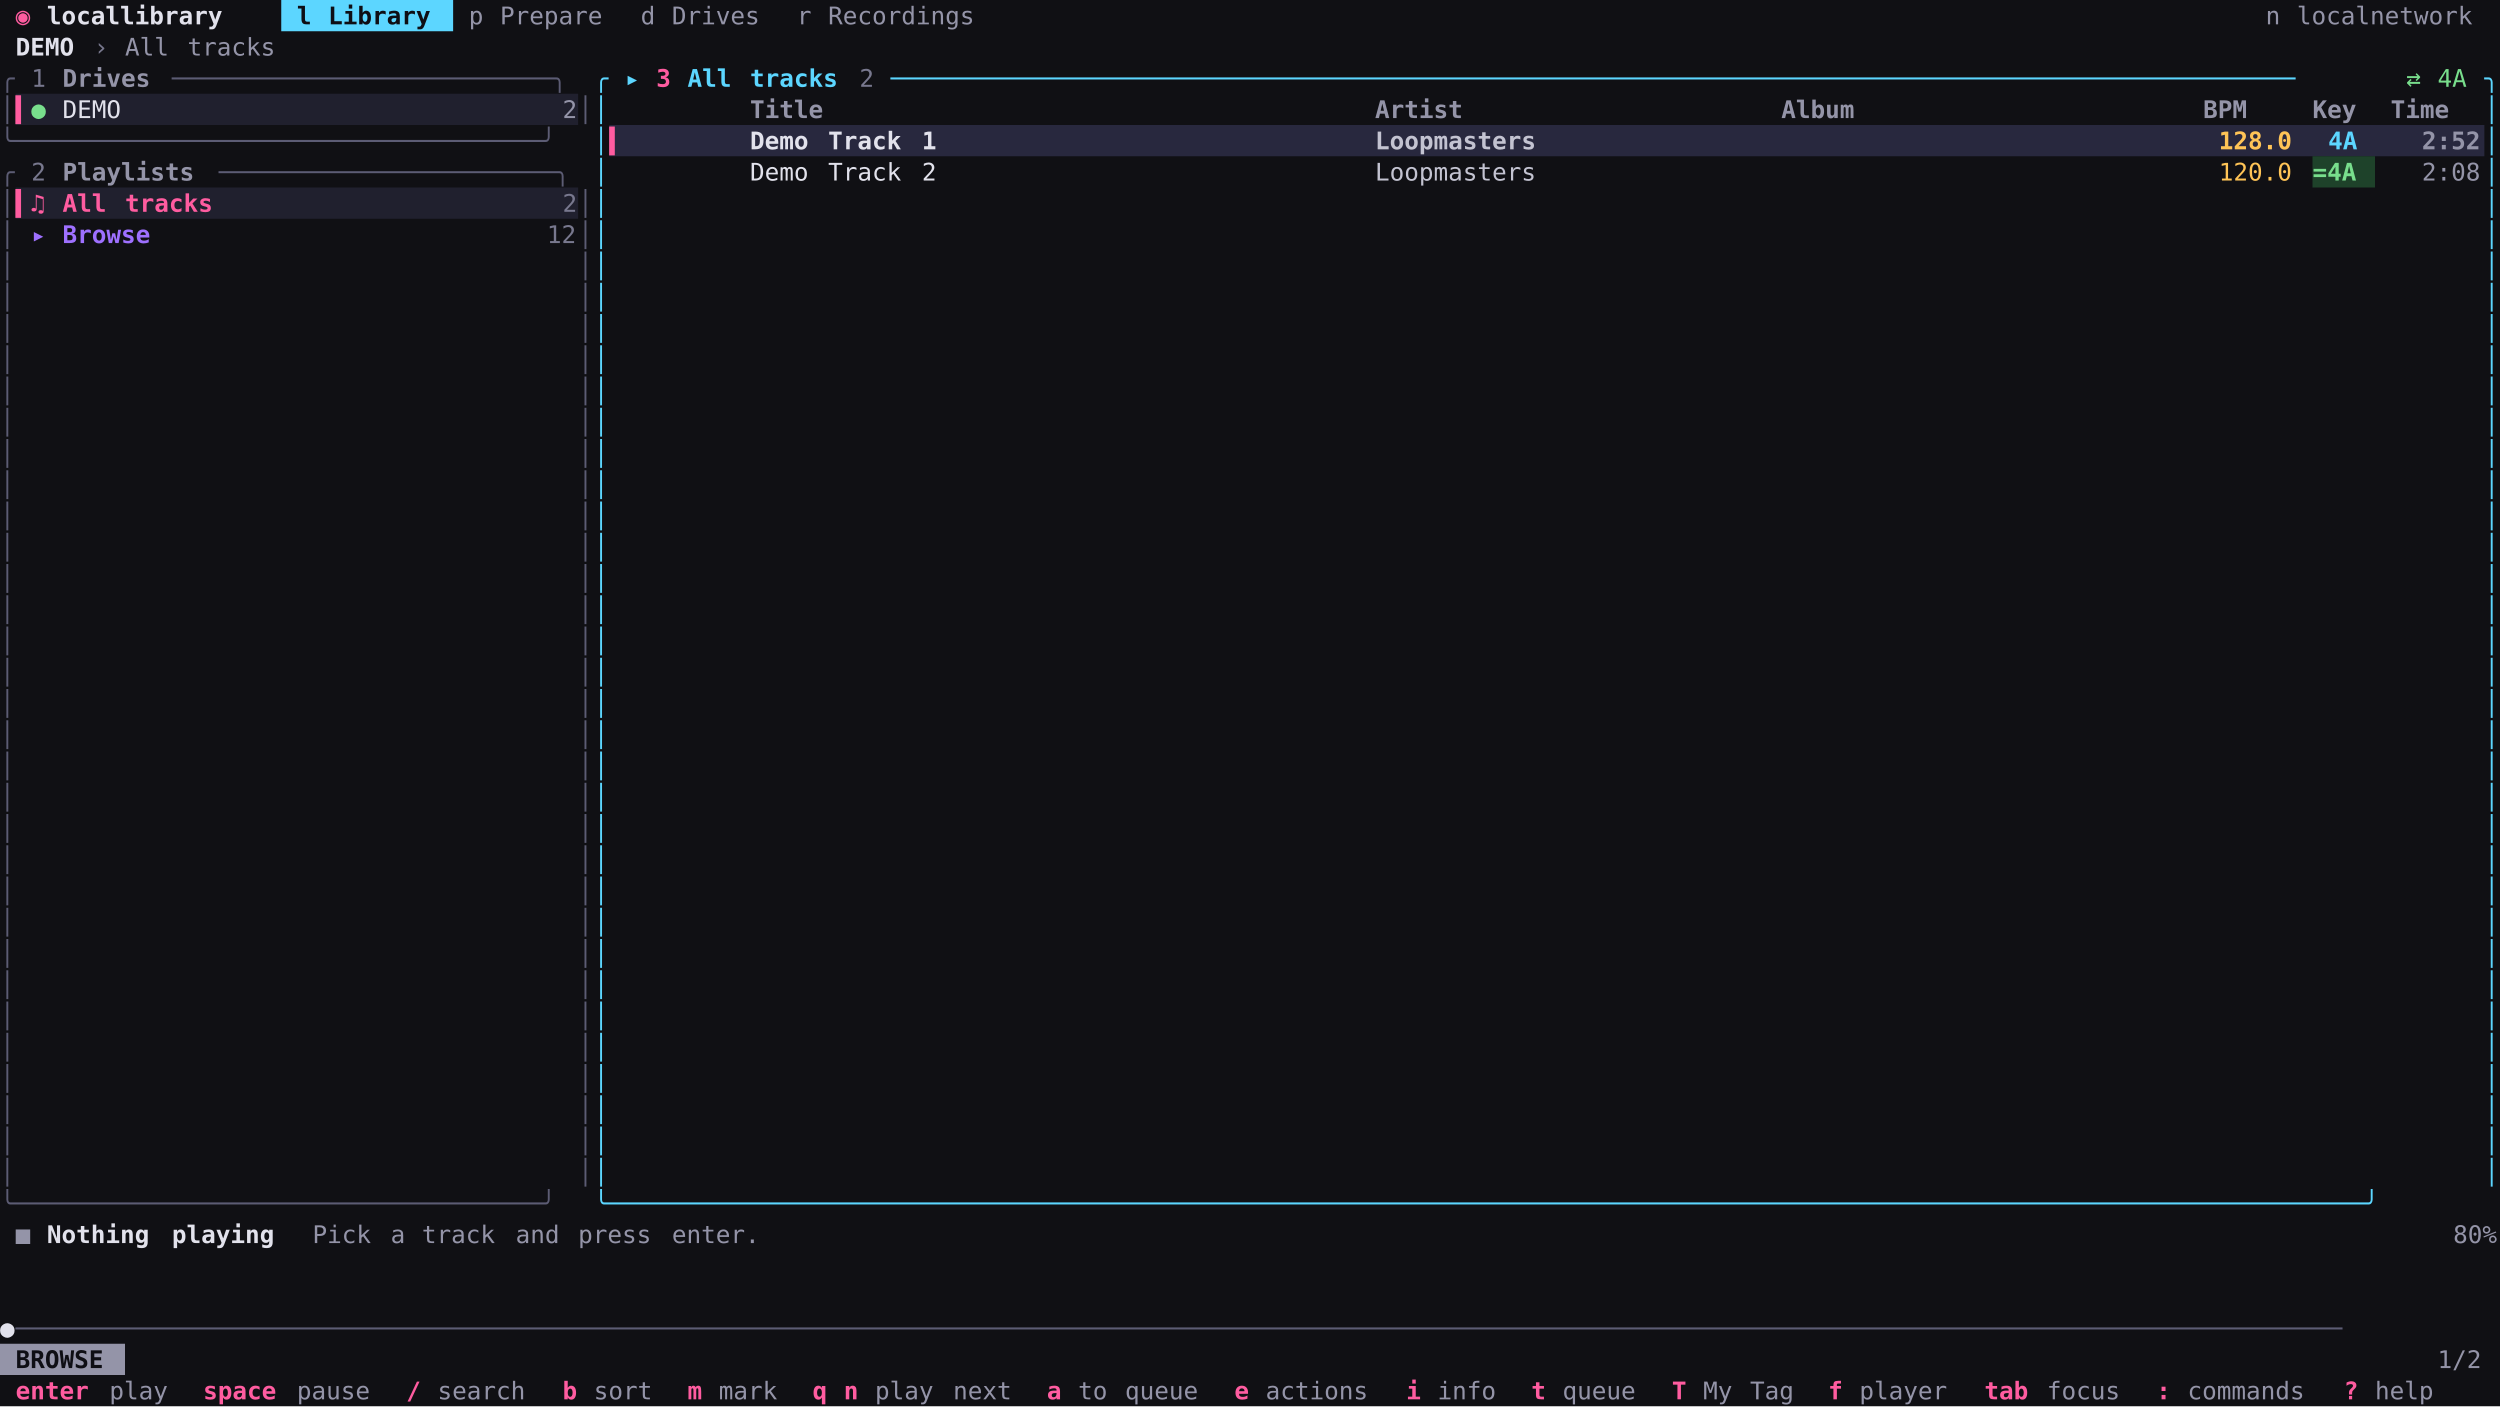
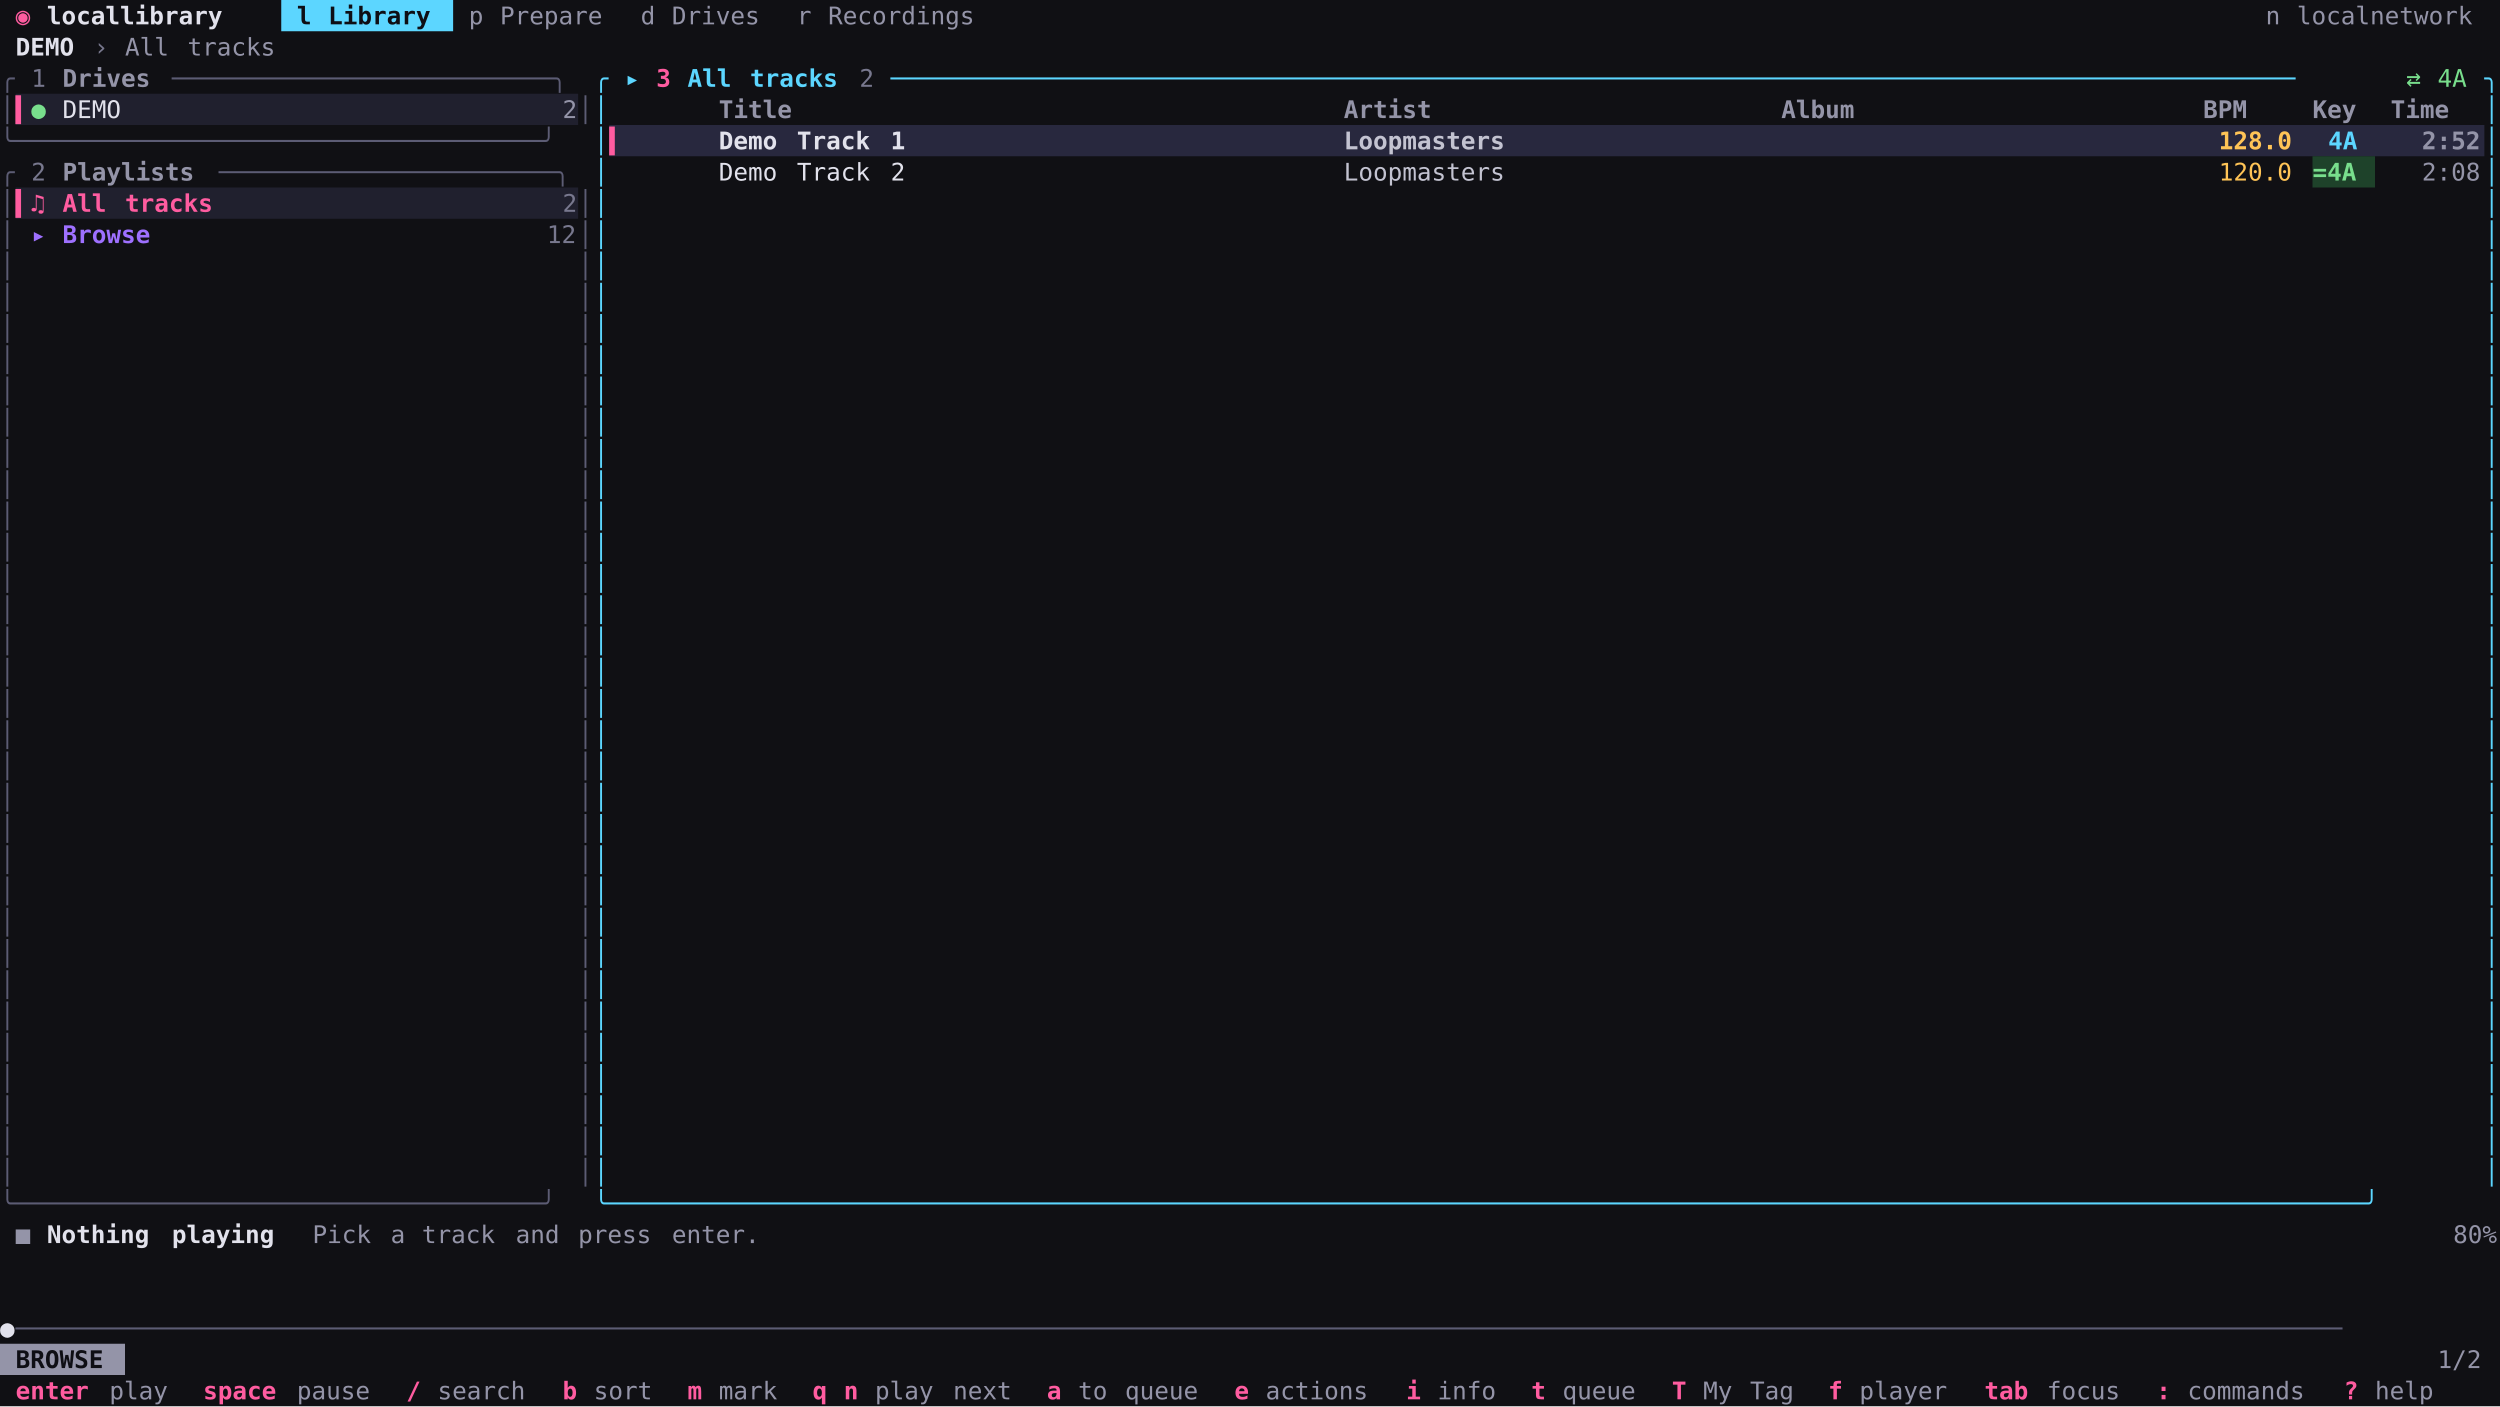
<svg xmlns="http://www.w3.org/2000/svg" viewBox="0 0 1440 810" width="1440" height="810" font-family="ui-monospace, Menlo, Consolas, monospace" font-size="14">
  <rect width="1440" height="810" fill="#101014" />
  <rect x="162" y="0" width="99" height="18" fill="#5cd6ff" />
  <text x="9" y="14" fill="#ff5ca0" font-weight="bold">◉</text>
  <text x="27 36 45 54 63 72 81 90 99 108 117 126" y="14" fill="#e2e2ec" font-weight="bold">locallibrary</text>
  <text x="171" y="14" fill="#0e0e14" font-weight="bold">l</text>
  <text x="189 198 207 216 225 234 243" y="14" fill="#0e0e14" font-weight="bold">Library</text>
  <text x="270" y="14" fill="#9494a8">p</text>
  <text x="288 297 306 315 324 333 342" y="14" fill="#9494a8">Prepare</text>
  <text x="369" y="14" fill="#9494a8">d</text>
  <text x="387 396 405 414 423 432" y="14" fill="#9494a8">Drives</text>
  <text x="459" y="14" fill="#9494a8">r</text>
  <text x="477 486 495 504 513 522 531 540 549 558" y="14" fill="#9494a8">Recordings</text>
  <text x="1305" y="14" fill="#9494a8">n</text>
  <text x="1323 1332 1341 1350 1359 1368 1377 1386 1395 1404 1413 1422" y="14" fill="#9494a8">localnetwork</text>
  <text x="9 18 27 36" y="32" fill="#e2e2ec" font-weight="bold">DEMO</text>
  <text x="54" y="32" fill="#78788e">›</text>
  <text x="72 81 90" y="32" fill="#9494a8">All</text>
  <text x="108 117 126 135 144 153" y="32" fill="#9494a8">tracks</text>
  <text x="0" y="50" fill="#5c5c74">╭</text>
  <text x="18" y="50" fill="#78788e">1</text>
  <text x="36 45 54 63 72 81" y="50" fill="#9494a8" font-weight="bold">Drives</text>
  <text x="99 108 117 126 135 144 153 162 171 180 189 198 207 216 225 234 243 252 261 270 279 288 297 306 315 324 333" y="50" fill="#5c5c74">──────────────────────────╮</text>
  <text x="342" y="50" fill="#5cd6ff">╭</text>
  <text x="360" y="50" fill="#5cd6ff" font-weight="bold">▸</text>
  <text x="378" y="50" fill="#ff5ca0" font-weight="bold">3</text>
  <text x="396 405 414" y="50" fill="#5cd6ff" font-weight="bold">All</text>
  <text x="432 441 450 459 468 477" y="50" fill="#5cd6ff" font-weight="bold">tracks</text>
  <text x="495" y="50" fill="#78788e">2</text>
  <text x="513 522 531 540 549 558 567 576 585 594 603 612 621 630 639 648 657 666 675 684 693 702 711 720 729 738 747 756 765 774 783 792 801 810 819 828 837 846 855 864 873 882 891 900 909 918 927 936 945 954 963 972 981 990 999 1008 1017 1026 1035 1044 1053 1062 1071 1080 1089 1098 1107 1116 1125 1134 1143 1152 1161 1170 1179 1188 1197 1206 1215 1224 1233 1242 1251 1260 1269 1278 1287 1296 1305 1314 1323 1332 1341 1350 1359 1368" y="50" fill="#5cd6ff">────────────────────────────────────────────────────────────────────────────────────────────────</text>
  <text x="1386" y="50" fill="#78de8c">⇄</text>
  <text x="1404 1413" y="50" fill="#78de8c">4A</text>
  <text x="1431" y="50" fill="#5cd6ff">╮</text>
  <rect x="9" y="54" width="324" height="18" fill="#20202e" />
  <text x="0" y="68" fill="#5c5c74">│</text>
  <text x="9" y="68" fill="#ff5ca0">▍</text>
  <text x="18" y="68" fill="#78de8c">●</text>
  <text x="36 45 54 63" y="68" fill="#e2e2ec">DEMO</text>
  <text x="324" y="68" fill="#9494a8">2</text>
  <text x="333" y="68" fill="#5c5c74">│</text>
  <text x="342" y="68" fill="#5cd6ff">│</text>
-   <text x="432 441 450 459 468" y="68" fill="#9494a8" font-weight="bold">Title</text>
-   <text x="792 801 810 819 828 837" y="68" fill="#9494a8" font-weight="bold">Artist</text>
+   <text x="414 423 432 441 450" y="68" fill="#9494a8" font-weight="bold">Title</text>
+   <text x="774 783 792 801 810 819" y="68" fill="#9494a8" font-weight="bold">Artist</text>
  <text x="1026 1035 1044 1053 1062" y="68" fill="#9494a8" font-weight="bold">Album</text>
  <text x="1269 1278 1287" y="68" fill="#9494a8" font-weight="bold">BPM</text>
  <text x="1332 1341 1350" y="68" fill="#9494a8" font-weight="bold">Key</text>
  <text x="1377 1386 1395 1404" y="68" fill="#9494a8" font-weight="bold">Time</text>
  <text x="1431" y="68" fill="#5cd6ff">│</text>
  <rect x="351" y="72" width="1080" height="18" fill="#28283e" />
  <text x="0 9 18 27 36 45 54 63 72 81 90 99 108 117 126 135 144 153 162 171 180 189 198 207 216 225 234 243 252 261 270 279 288 297 306 315 324 333" y="86" fill="#5c5c74">╰────────────────────────────────────╯</text>
  <text x="342" y="86" fill="#5cd6ff">│</text>
  <text x="351" y="86" fill="#ff5ca0" font-weight="bold">▍</text>
-   <text x="432 441 450 459" y="86" fill="#e2e2ec" font-weight="bold">Demo</text>
-   <text x="477 486 495 504 513" y="86" fill="#e2e2ec" font-weight="bold">Track</text>
-   <text x="531" y="86" fill="#e2e2ec" font-weight="bold">1</text>
-   <text x="792 801 810 819 828 837 846 855 864 873 882" y="86" fill="#c3c3d1" font-weight="bold">Loopmasters</text>
+   <text x="414 423 432 441" y="86" fill="#e2e2ec" font-weight="bold">Demo</text>
+   <text x="459 468 477 486 495" y="86" fill="#e2e2ec" font-weight="bold">Track</text>
+   <text x="513" y="86" fill="#e2e2ec" font-weight="bold">1</text>
+   <text x="774 783 792 801 810 819 828 837 846 855 864" y="86" fill="#c3c3d1" font-weight="bold">Loopmasters</text>
  <text x="1278 1287 1296 1305 1314" y="86" fill="#ffc456" font-weight="bold">128.0</text>
  <text x="1341 1350" y="86" fill="#5cd6ff" font-weight="bold">4A</text>
  <text x="1395 1404 1413 1422" y="86" fill="#9494a8" font-weight="bold">2:52</text>
  <text x="1431" y="86" fill="#5cd6ff">│</text>
  <rect x="1332" y="90" width="36" height="18" fill="#1e422a" />
  <text x="0" y="104" fill="#5c5c74">╭</text>
  <text x="18" y="104" fill="#78788e">2</text>
  <text x="36 45 54 63 72 81 90 99 108" y="104" fill="#9494a8" font-weight="bold">Playlists</text>
  <text x="126 135 144 153 162 171 180 189 198 207 216 225 234 243 252 261 270 279 288 297 306 315 324 333" y="104" fill="#5c5c74">───────────────────────╮</text>
  <text x="342" y="104" fill="#5cd6ff">│</text>
-   <text x="432 441 450 459" y="104" fill="#e2e2ec">Demo</text>
-   <text x="477 486 495 504 513" y="104" fill="#e2e2ec">Track</text>
-   <text x="531" y="104" fill="#e2e2ec">2</text>
-   <text x="792 801 810 819 828 837 846 855 864 873 882" y="104" fill="#c3c3d1">Loopmasters</text>
+   <text x="414 423 432 441" y="104" fill="#e2e2ec">Demo</text>
+   <text x="459 468 477 486 495" y="104" fill="#e2e2ec">Track</text>
+   <text x="513" y="104" fill="#e2e2ec">2</text>
+   <text x="774 783 792 801 810 819 828 837 846 855 864" y="104" fill="#c3c3d1">Loopmasters</text>
  <text x="1278 1287 1296 1305 1314" y="104" fill="#ffc456">120.0</text>
  <text x="1332 1341 1350" y="104" fill="#78de8c" font-weight="bold">=4A</text>
  <text x="1395 1404 1413 1422" y="104" fill="#9494a8">2:08</text>
  <text x="1431" y="104" fill="#5cd6ff">│</text>
  <rect x="9" y="108" width="324" height="18" fill="#20202e" />
  <text x="0" y="122" fill="#5c5c74">│</text>
  <text x="9 18" y="122" fill="#ff5ca0">▍♫</text>
  <text x="36 45 54" y="122" fill="#ff5ca0" font-weight="bold">All</text>
  <text x="72 81 90 99 108 117" y="122" fill="#ff5ca0" font-weight="bold">tracks</text>
  <text x="324" y="122" fill="#78788e">2</text>
  <text x="333" y="122" fill="#5c5c74">│</text>
  <text x="342" y="122" fill="#5cd6ff">│</text>
  <text x="1431" y="122" fill="#5cd6ff">│</text>
  <text x="0" y="140" fill="#5c5c74">│</text>
  <text x="18" y="140" fill="#9e70ff">▸</text>
  <text x="36 45 54 63 72 81" y="140" fill="#9e70ff" font-weight="bold">Browse</text>
  <text x="315 324" y="140" fill="#78788e">12</text>
  <text x="333" y="140" fill="#5c5c74">│</text>
  <text x="342" y="140" fill="#5cd6ff">│</text>
  <text x="1431" y="140" fill="#5cd6ff">│</text>
  <text x="0" y="158" fill="#5c5c74">│</text>
  <text x="333" y="158" fill="#5c5c74">│</text>
  <text x="342" y="158" fill="#5cd6ff">│</text>
  <text x="1431" y="158" fill="#5cd6ff">│</text>
  <text x="0" y="176" fill="#5c5c74">│</text>
  <text x="333" y="176" fill="#5c5c74">│</text>
  <text x="342" y="176" fill="#5cd6ff">│</text>
  <text x="1431" y="176" fill="#5cd6ff">│</text>
  <text x="0" y="194" fill="#5c5c74">│</text>
  <text x="333" y="194" fill="#5c5c74">│</text>
  <text x="342" y="194" fill="#5cd6ff">│</text>
  <text x="1431" y="194" fill="#5cd6ff">│</text>
  <text x="0" y="212" fill="#5c5c74">│</text>
  <text x="333" y="212" fill="#5c5c74">│</text>
  <text x="342" y="212" fill="#5cd6ff">│</text>
  <text x="1431" y="212" fill="#5cd6ff">│</text>
  <text x="0" y="230" fill="#5c5c74">│</text>
  <text x="333" y="230" fill="#5c5c74">│</text>
  <text x="342" y="230" fill="#5cd6ff">│</text>
  <text x="1431" y="230" fill="#5cd6ff">│</text>
  <text x="0" y="248" fill="#5c5c74">│</text>
  <text x="333" y="248" fill="#5c5c74">│</text>
  <text x="342" y="248" fill="#5cd6ff">│</text>
  <text x="1431" y="248" fill="#5cd6ff">│</text>
  <text x="0" y="266" fill="#5c5c74">│</text>
  <text x="333" y="266" fill="#5c5c74">│</text>
  <text x="342" y="266" fill="#5cd6ff">│</text>
  <text x="1431" y="266" fill="#5cd6ff">│</text>
  <text x="0" y="284" fill="#5c5c74">│</text>
  <text x="333" y="284" fill="#5c5c74">│</text>
  <text x="342" y="284" fill="#5cd6ff">│</text>
  <text x="1431" y="284" fill="#5cd6ff">│</text>
  <text x="0" y="302" fill="#5c5c74">│</text>
  <text x="333" y="302" fill="#5c5c74">│</text>
  <text x="342" y="302" fill="#5cd6ff">│</text>
  <text x="1431" y="302" fill="#5cd6ff">│</text>
  <text x="0" y="320" fill="#5c5c74">│</text>
  <text x="333" y="320" fill="#5c5c74">│</text>
  <text x="342" y="320" fill="#5cd6ff">│</text>
  <text x="1431" y="320" fill="#5cd6ff">│</text>
  <text x="0" y="338" fill="#5c5c74">│</text>
  <text x="333" y="338" fill="#5c5c74">│</text>
  <text x="342" y="338" fill="#5cd6ff">│</text>
  <text x="1431" y="338" fill="#5cd6ff">│</text>
  <text x="0" y="356" fill="#5c5c74">│</text>
  <text x="333" y="356" fill="#5c5c74">│</text>
  <text x="342" y="356" fill="#5cd6ff">│</text>
  <text x="1431" y="356" fill="#5cd6ff">│</text>
  <text x="0" y="374" fill="#5c5c74">│</text>
  <text x="333" y="374" fill="#5c5c74">│</text>
  <text x="342" y="374" fill="#5cd6ff">│</text>
  <text x="1431" y="374" fill="#5cd6ff">│</text>
  <text x="0" y="392" fill="#5c5c74">│</text>
  <text x="333" y="392" fill="#5c5c74">│</text>
  <text x="342" y="392" fill="#5cd6ff">│</text>
  <text x="1431" y="392" fill="#5cd6ff">│</text>
  <text x="0" y="410" fill="#5c5c74">│</text>
  <text x="333" y="410" fill="#5c5c74">│</text>
  <text x="342" y="410" fill="#5cd6ff">│</text>
  <text x="1431" y="410" fill="#5cd6ff">│</text>
  <text x="0" y="428" fill="#5c5c74">│</text>
  <text x="333" y="428" fill="#5c5c74">│</text>
  <text x="342" y="428" fill="#5cd6ff">│</text>
  <text x="1431" y="428" fill="#5cd6ff">│</text>
  <text x="0" y="446" fill="#5c5c74">│</text>
  <text x="333" y="446" fill="#5c5c74">│</text>
  <text x="342" y="446" fill="#5cd6ff">│</text>
  <text x="1431" y="446" fill="#5cd6ff">│</text>
  <text x="0" y="464" fill="#5c5c74">│</text>
  <text x="333" y="464" fill="#5c5c74">│</text>
  <text x="342" y="464" fill="#5cd6ff">│</text>
  <text x="1431" y="464" fill="#5cd6ff">│</text>
  <text x="0" y="482" fill="#5c5c74">│</text>
  <text x="333" y="482" fill="#5c5c74">│</text>
  <text x="342" y="482" fill="#5cd6ff">│</text>
  <text x="1431" y="482" fill="#5cd6ff">│</text>
  <text x="0" y="500" fill="#5c5c74">│</text>
  <text x="333" y="500" fill="#5c5c74">│</text>
  <text x="342" y="500" fill="#5cd6ff">│</text>
  <text x="1431" y="500" fill="#5cd6ff">│</text>
  <text x="0" y="518" fill="#5c5c74">│</text>
  <text x="333" y="518" fill="#5c5c74">│</text>
  <text x="342" y="518" fill="#5cd6ff">│</text>
  <text x="1431" y="518" fill="#5cd6ff">│</text>
  <text x="0" y="536" fill="#5c5c74">│</text>
  <text x="333" y="536" fill="#5c5c74">│</text>
  <text x="342" y="536" fill="#5cd6ff">│</text>
  <text x="1431" y="536" fill="#5cd6ff">│</text>
  <text x="0" y="554" fill="#5c5c74">│</text>
  <text x="333" y="554" fill="#5c5c74">│</text>
  <text x="342" y="554" fill="#5cd6ff">│</text>
  <text x="1431" y="554" fill="#5cd6ff">│</text>
  <text x="0" y="572" fill="#5c5c74">│</text>
  <text x="333" y="572" fill="#5c5c74">│</text>
  <text x="342" y="572" fill="#5cd6ff">│</text>
  <text x="1431" y="572" fill="#5cd6ff">│</text>
  <text x="0" y="590" fill="#5c5c74">│</text>
  <text x="333" y="590" fill="#5c5c74">│</text>
  <text x="342" y="590" fill="#5cd6ff">│</text>
  <text x="1431" y="590" fill="#5cd6ff">│</text>
  <text x="0" y="608" fill="#5c5c74">│</text>
  <text x="333" y="608" fill="#5c5c74">│</text>
  <text x="342" y="608" fill="#5cd6ff">│</text>
  <text x="1431" y="608" fill="#5cd6ff">│</text>
  <text x="0" y="626" fill="#5c5c74">│</text>
  <text x="333" y="626" fill="#5c5c74">│</text>
  <text x="342" y="626" fill="#5cd6ff">│</text>
  <text x="1431" y="626" fill="#5cd6ff">│</text>
  <text x="0" y="644" fill="#5c5c74">│</text>
  <text x="333" y="644" fill="#5c5c74">│</text>
  <text x="342" y="644" fill="#5cd6ff">│</text>
  <text x="1431" y="644" fill="#5cd6ff">│</text>
  <text x="0" y="662" fill="#5c5c74">│</text>
  <text x="333" y="662" fill="#5c5c74">│</text>
  <text x="342" y="662" fill="#5cd6ff">│</text>
  <text x="1431" y="662" fill="#5cd6ff">│</text>
  <text x="0" y="680" fill="#5c5c74">│</text>
  <text x="333" y="680" fill="#5c5c74">│</text>
  <text x="342" y="680" fill="#5cd6ff">│</text>
  <text x="1431" y="680" fill="#5cd6ff">│</text>
  <text x="0 9 18 27 36 45 54 63 72 81 90 99 108 117 126 135 144 153 162 171 180 189 198 207 216 225 234 243 252 261 270 279 288 297 306 315 324 333" y="698" fill="#5c5c74">╰────────────────────────────────────╯</text>
  <text x="342 351 360 369 378 387 396 405 414 423 432 441 450 459 468 477 486 495 504 513 522 531 540 549 558 567 576 585 594 603 612 621 630 639 648 657 666 675 684 693 702 711 720 729 738 747 756 765 774 783 792 801 810 819 828 837 846 855 864 873 882 891 900 909 918 927 936 945 954 963 972 981 990 999 1008 1017 1026 1035 1044 1053 1062 1071 1080 1089 1098 1107 1116 1125 1134 1143 1152 1161 1170 1179 1188 1197 1206 1215 1224 1233 1242 1251 1260 1269 1278 1287 1296 1305 1314 1323 1332 1341 1350 1359 1368 1377 1386 1395 1404 1413 1422 1431" y="698" fill="#5cd6ff">╰────────────────────────────────────────────────────────────────────────────────────────────────────────────────────────╯</text>
  <text x="9" y="716" fill="#9494a8">■</text>
  <text x="27 36 45 54 63 72 81" y="716" fill="#e2e2ec" font-weight="bold">Nothing</text>
  <text x="99 108 117 126 135 144 153" y="716" fill="#e2e2ec" font-weight="bold">playing</text>
  <text x="180 189 198 207" y="716" fill="#9494a8">Pick</text>
  <text x="225" y="716" fill="#9494a8">a</text>
  <text x="243 252 261 270 279" y="716" fill="#9494a8">track</text>
  <text x="297 306 315" y="716" fill="#9494a8">and</text>
  <text x="333 342 351 360 369" y="716" fill="#9494a8">press</text>
  <text x="387 396 405 414 423 432" y="716" fill="#9494a8">enter.</text>
  <text x="1413 1422 1431" y="716" fill="#9494a8">80%</text>
  <text x="0" y="770" fill="#e2e2ec">●</text>
  <text x="9 18 27 36 45 54 63 72 81 90 99 108 117 126 135 144 153 162 171 180 189 198 207 216 225 234 243 252 261 270 279 288 297 306 315 324 333 342 351 360 369 378 387 396 405 414 423 432 441 450 459 468 477 486 495 504 513 522 531 540 549 558 567 576 585 594 603 612 621 630 639 648 657 666 675 684 693 702 711 720 729 738 747 756 765 774 783 792 801 810 819 828 837 846 855 864 873 882 891 900 909 918 927 936 945 954 963 972 981 990 999 1008 1017 1026 1035 1044 1053 1062 1071 1080 1089 1098 1107 1116 1125 1134 1143 1152 1161 1170 1179 1188 1197 1206 1215 1224 1233 1242 1251 1260 1269 1278 1287 1296 1305 1314 1323 1332 1341 1350 1359 1368 1377 1386 1395 1404 1413 1422 1431" y="770" fill="#5c5c74">───────────────────────────────────────────────────────────────────────────────────────────────────────────────────────────────────────────────────────────────</text>
  <rect x="0" y="774" width="72" height="18" fill="#9494a8" />
  <text x="9 18 27 36 45 54" y="788" fill="#0e0e14" font-weight="bold">BROWSE</text>
  <text x="1404 1413 1422" y="788" fill="#9494a8">1/2</text>
  <text x="9 18 27 36 45" y="806" fill="#ff5ca0" font-weight="bold">enter</text>
  <text x="63 72 81 90" y="806" fill="#9494a8">play</text>
  <text x="117 126 135 144 153" y="806" fill="#ff5ca0" font-weight="bold">space</text>
  <text x="171 180 189 198 207" y="806" fill="#9494a8">pause</text>
  <text x="234" y="806" fill="#ff5ca0" font-weight="bold">/</text>
  <text x="252 261 270 279 288 297" y="806" fill="#9494a8">search</text>
  <text x="324" y="806" fill="#ff5ca0" font-weight="bold">b</text>
  <text x="342 351 360 369" y="806" fill="#9494a8">sort</text>
  <text x="396" y="806" fill="#ff5ca0" font-weight="bold">m</text>
  <text x="414 423 432 441" y="806" fill="#9494a8">mark</text>
  <text x="468" y="806" fill="#ff5ca0" font-weight="bold">q</text>
  <text x="486" y="806" fill="#ff5ca0" font-weight="bold">n</text>
  <text x="504 513 522 531" y="806" fill="#9494a8">play</text>
  <text x="549 558 567 576" y="806" fill="#9494a8">next</text>
  <text x="603" y="806" fill="#ff5ca0" font-weight="bold">a</text>
  <text x="621 630" y="806" fill="#9494a8">to</text>
  <text x="648 657 666 675 684" y="806" fill="#9494a8">queue</text>
  <text x="711" y="806" fill="#ff5ca0" font-weight="bold">e</text>
  <text x="729 738 747 756 765 774 783" y="806" fill="#9494a8">actions</text>
  <text x="810" y="806" fill="#ff5ca0" font-weight="bold">i</text>
  <text x="828 837 846 855" y="806" fill="#9494a8">info</text>
  <text x="882" y="806" fill="#ff5ca0" font-weight="bold">t</text>
  <text x="900 909 918 927 936" y="806" fill="#9494a8">queue</text>
  <text x="963" y="806" fill="#ff5ca0" font-weight="bold">T</text>
  <text x="981 990" y="806" fill="#9494a8">My</text>
  <text x="1008 1017 1026" y="806" fill="#9494a8">Tag</text>
  <text x="1053" y="806" fill="#ff5ca0" font-weight="bold">f</text>
  <text x="1071 1080 1089 1098 1107 1116" y="806" fill="#9494a8">player</text>
  <text x="1143 1152 1161" y="806" fill="#ff5ca0" font-weight="bold">tab</text>
  <text x="1179 1188 1197 1206 1215" y="806" fill="#9494a8">focus</text>
  <text x="1242" y="806" fill="#ff5ca0" font-weight="bold">:</text>
  <text x="1260 1269 1278 1287 1296 1305 1314 1323" y="806" fill="#9494a8">commands</text>
  <text x="1350" y="806" fill="#ff5ca0" font-weight="bold">?</text>
  <text x="1368 1377 1386 1395" y="806" fill="#9494a8">help</text>
</svg>
